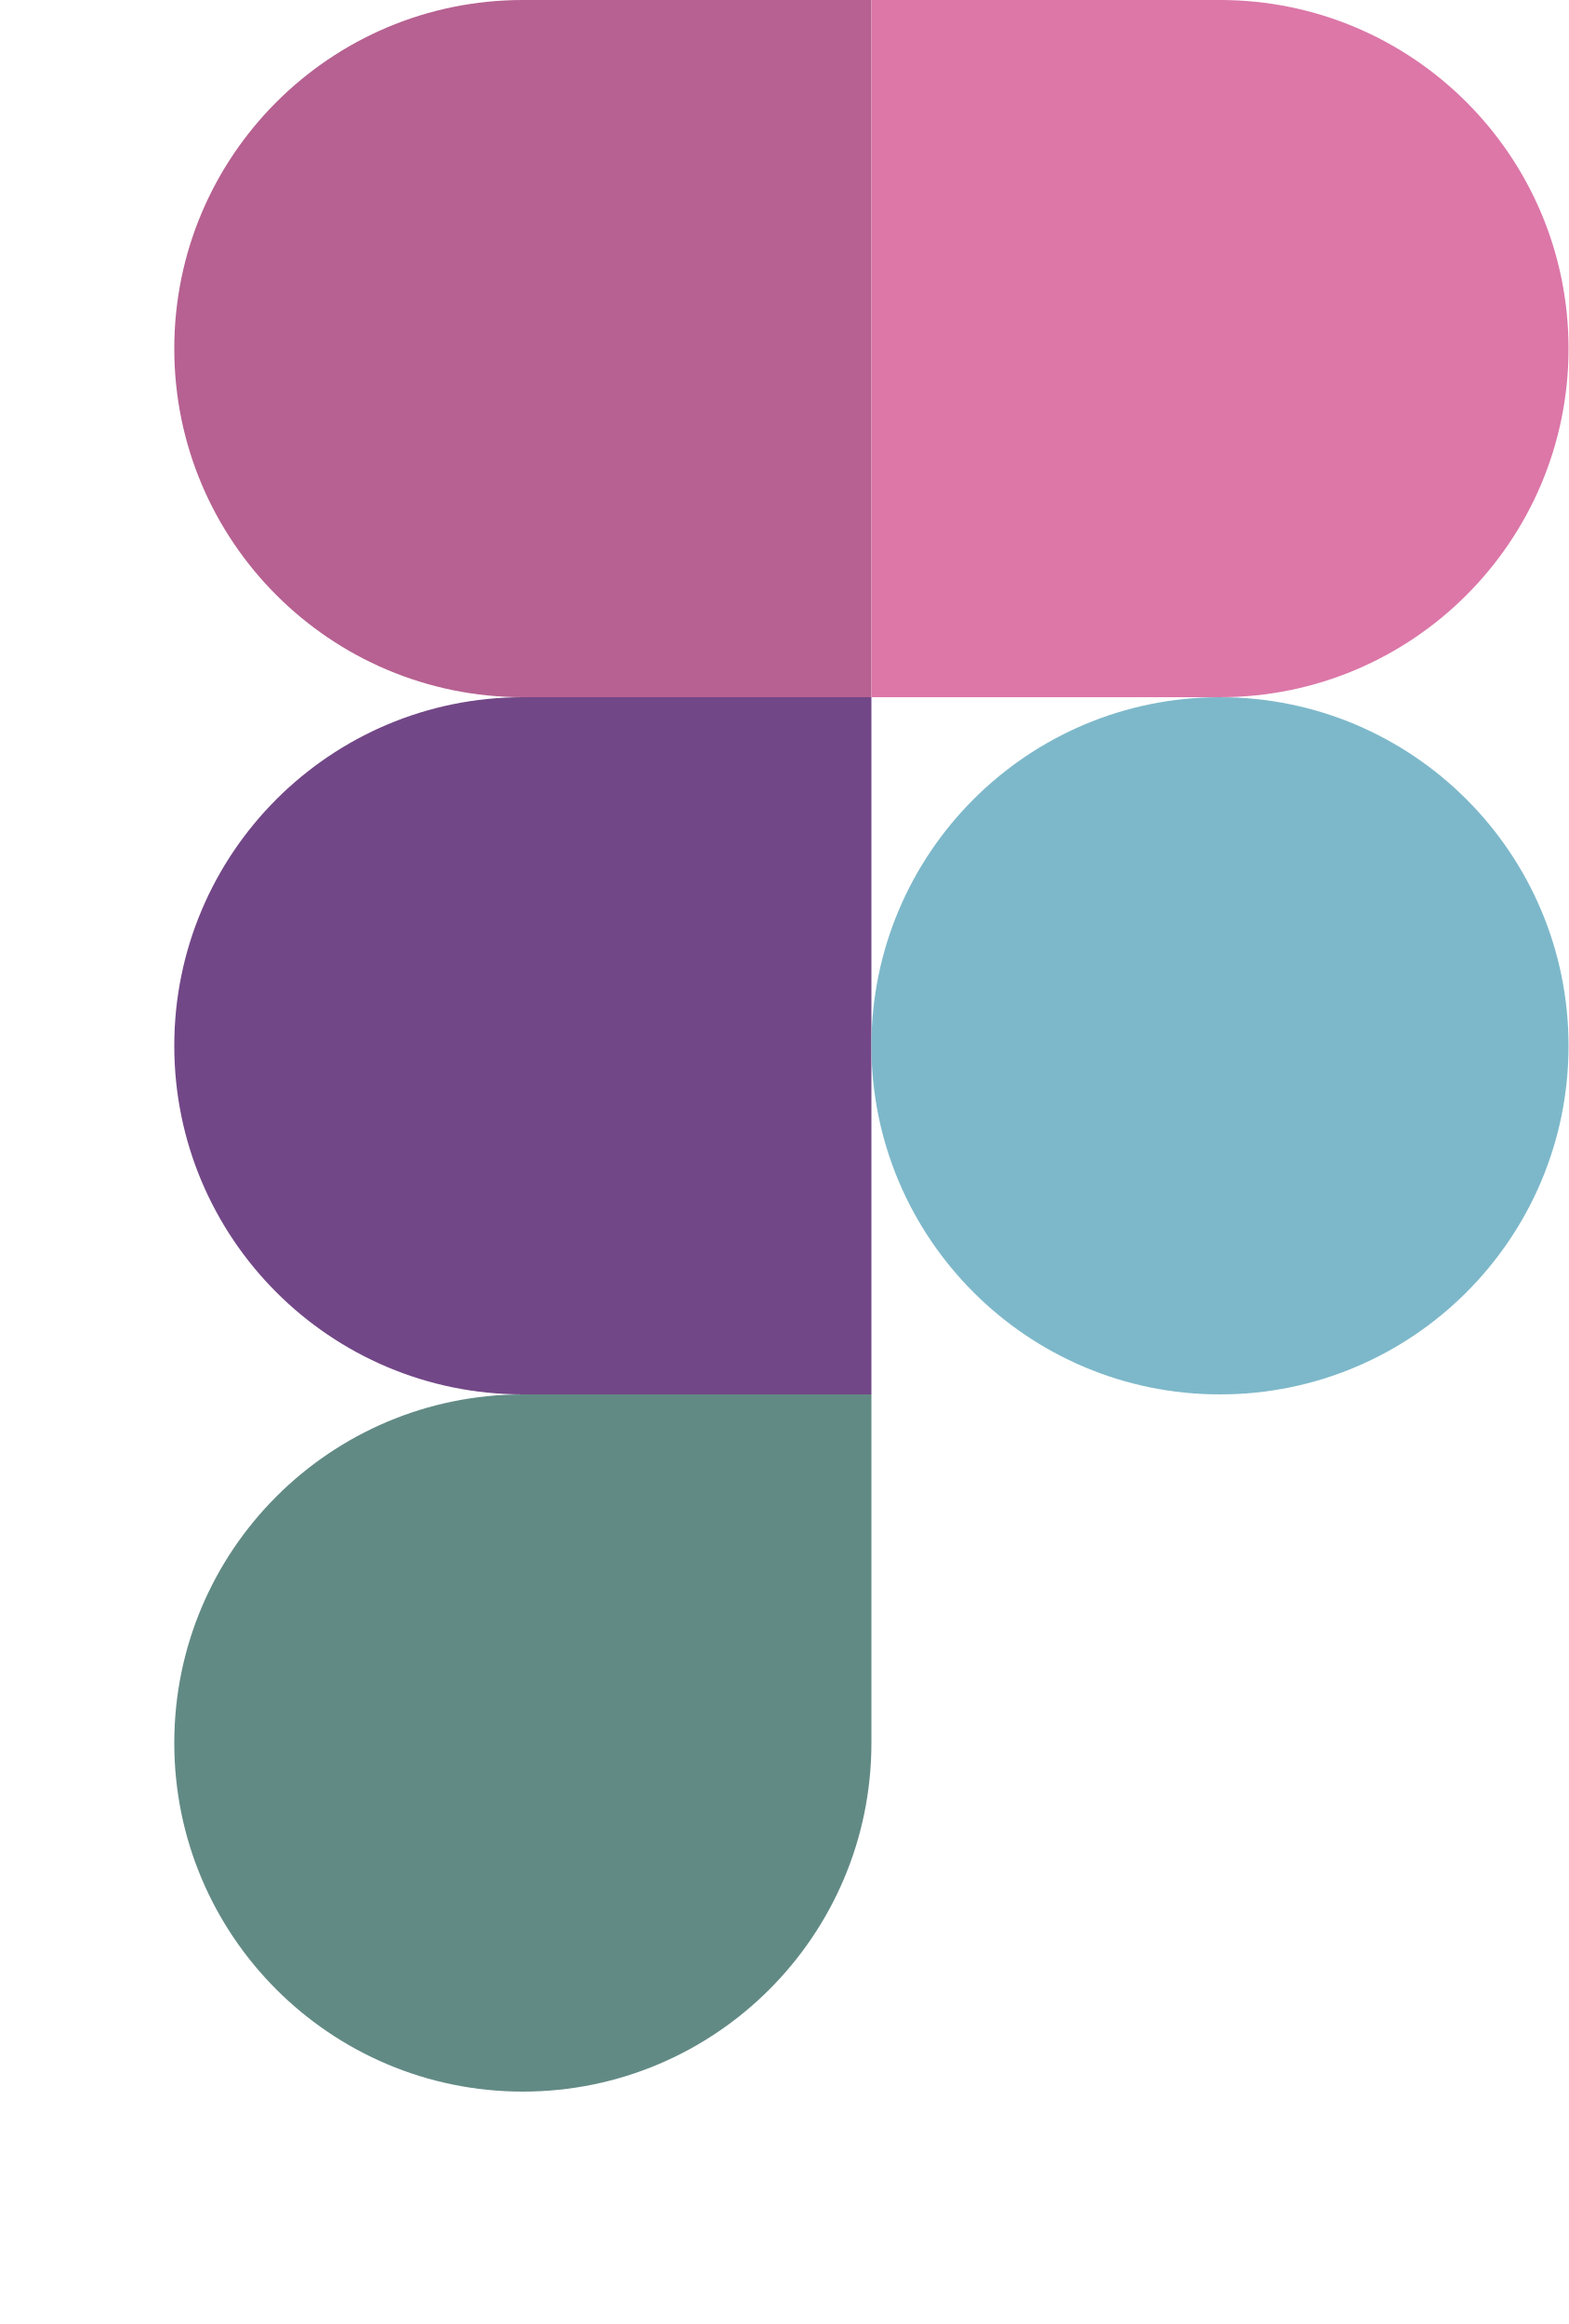
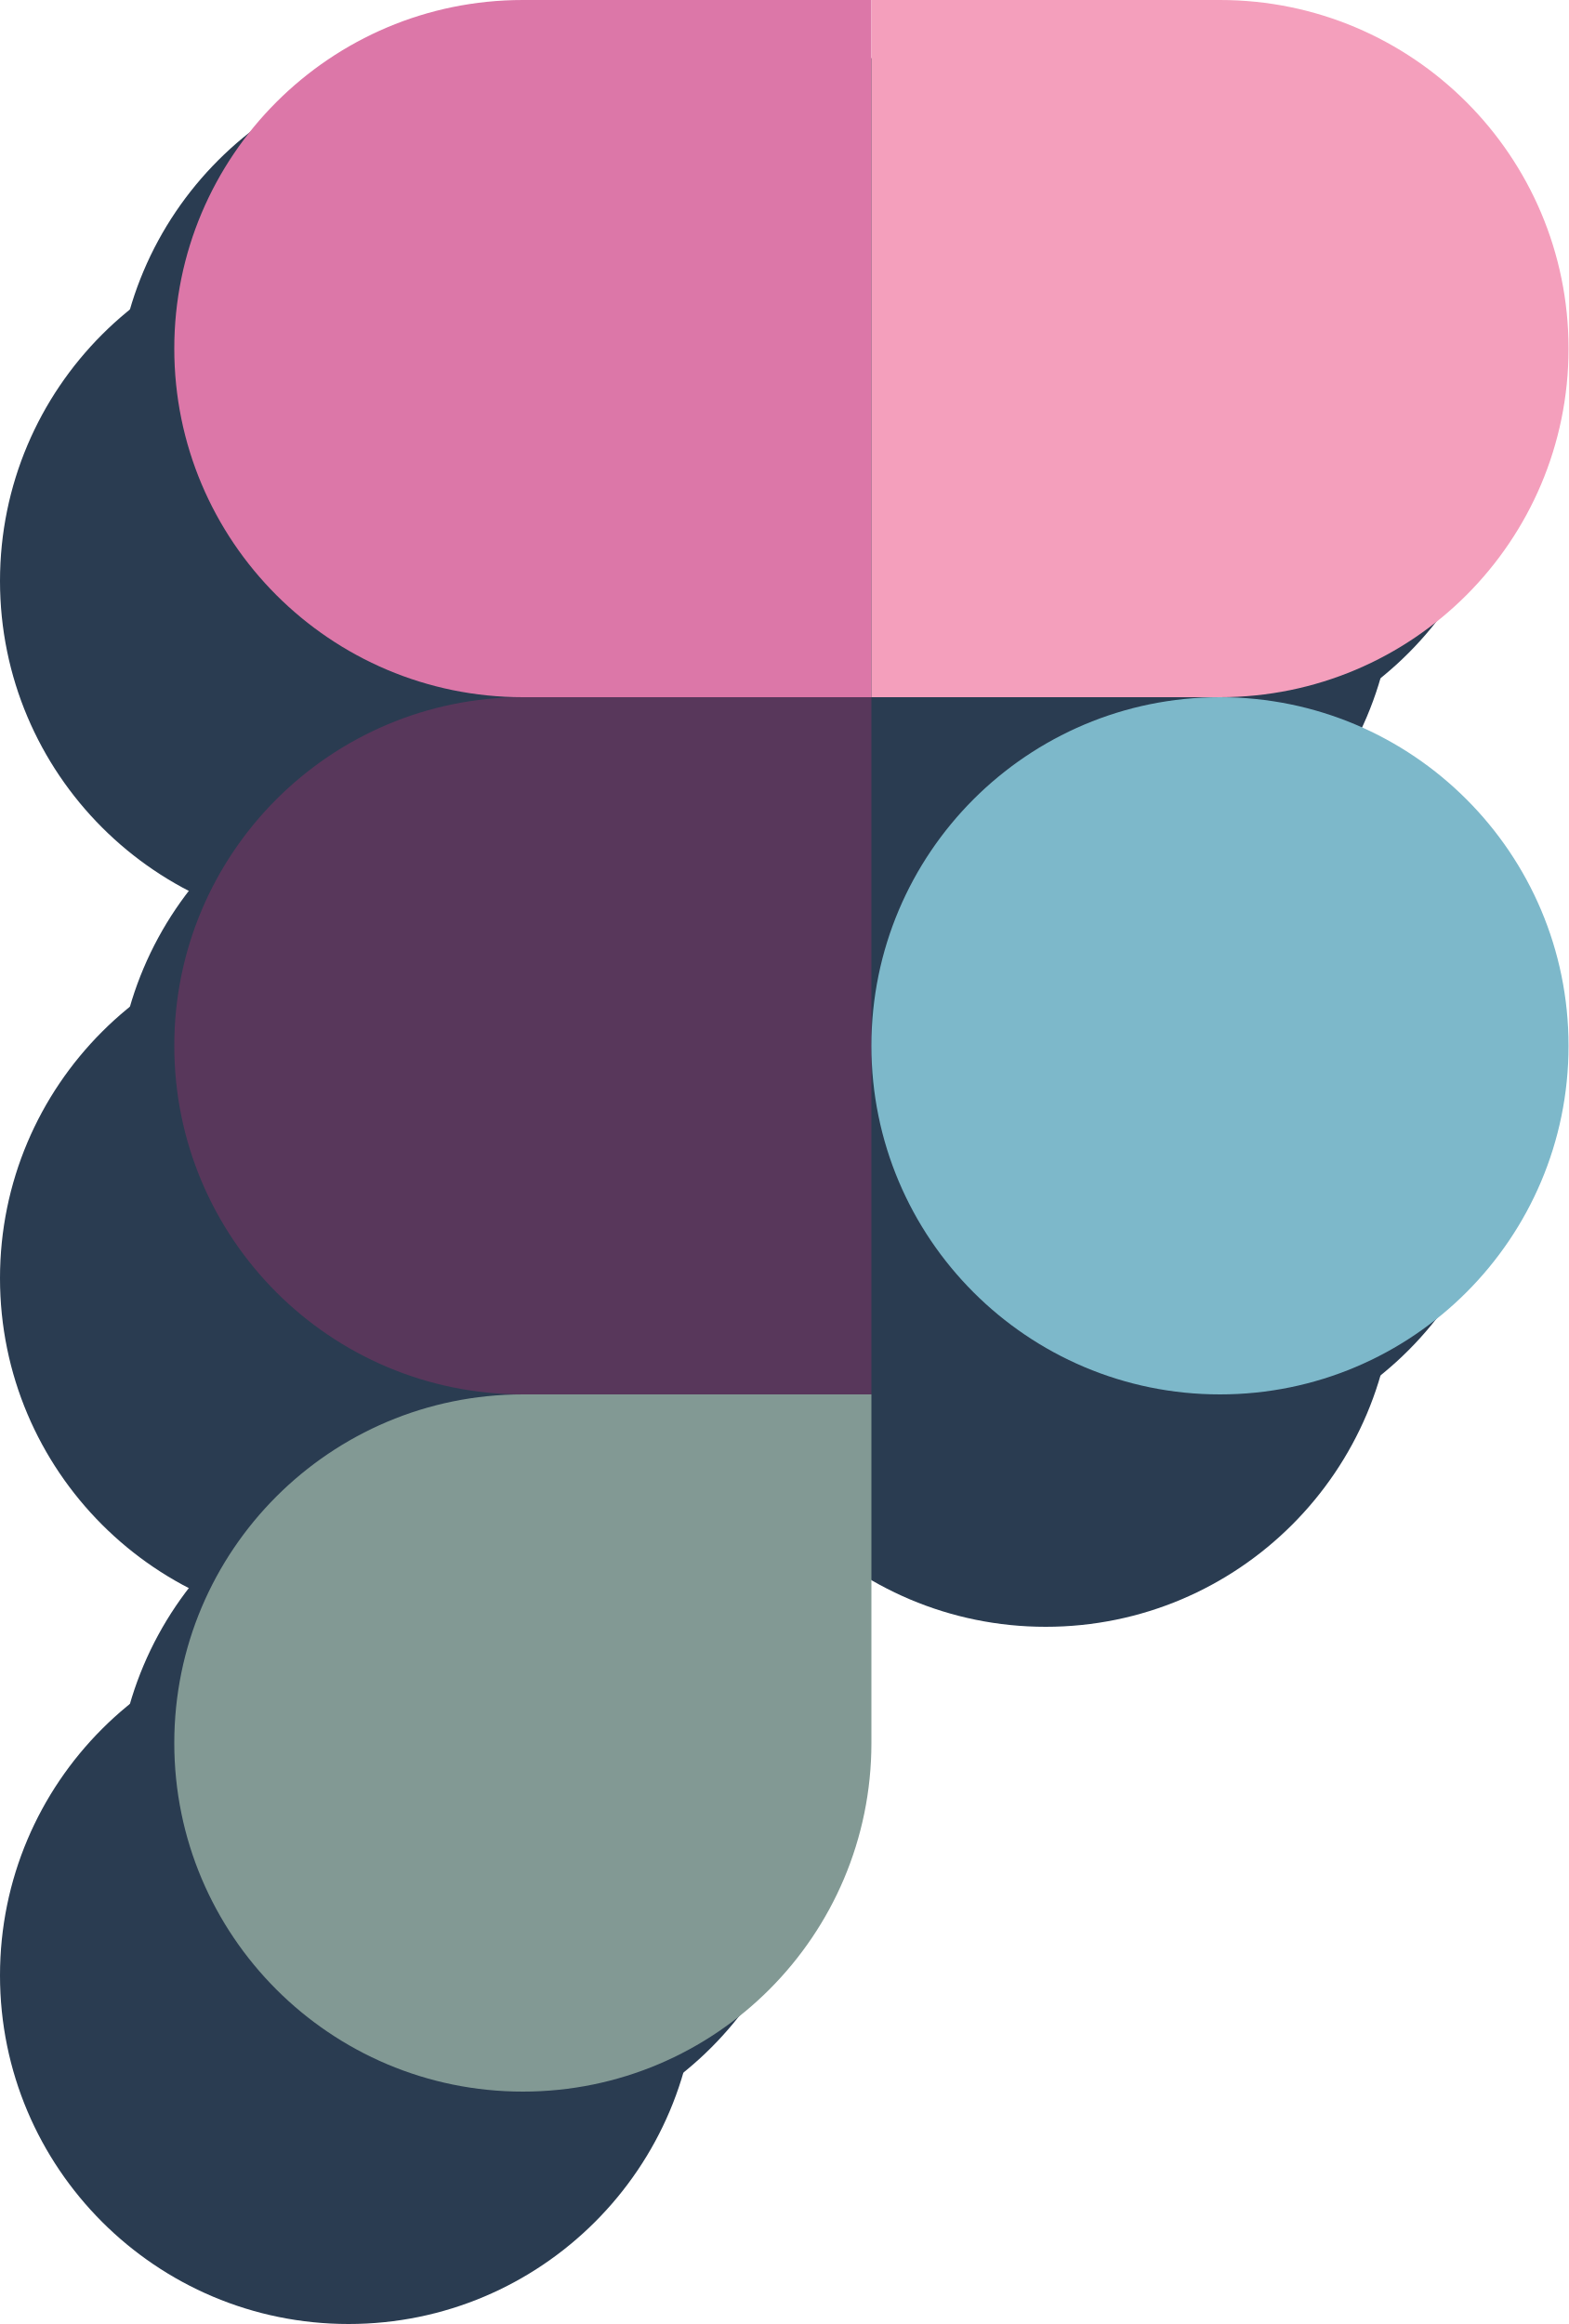
- <svg xmlns="http://www.w3.org/2000/svg" width="108" height="160" viewBox="0 0 108 160" fill="none" color-interpolation-filters="sRGB">
+ <svg xmlns="http://www.w3.org/2000/svg" width="108" height="160" fill="none" color-interpolation-filters="sRGB">
  <g class="fill-shadow">
-     <path fill-rule="evenodd" clip-rule="evenodd" d="M96 40C96 53.255 85.255 64 72 64H48L48 88L48 112V136C48 149.255 37.255 160 24 160C10.745 160 0 149.255 0 136C0 122.745 10.745 112 24 112C10.745 112 0 101.255 0 88C0 74.745 10.745 64 24 64C10.745 64 0 53.255 0 40C0 26.745 10.745 16 24 16L48 16L72 16C85.255 16 96 26.745 96 40ZM48 88C48 74.745 58.745 64 72 64C85.255 64 96 74.745 96 88C96 101.255 85.255 112 72 112C58.745 112 48 101.255 48 88Z" class="opacity-20" />
-     <path fill-rule="evenodd" clip-rule="evenodd" d="M104 28C104 41.255 93.255 52 80 52H56L56 76L56 100V124C56 137.255 45.255 148 32 148C18.745 148 8 137.255 8 124C8 110.745 18.745 100 32 100C18.745 100 8 89.255 8 76C8 62.745 18.745 52 32 52C18.745 52 8 41.255 8 28C8 14.745 18.745 4 32 4L56 4L80 4C93.255 4 104 14.745 104 28ZM56 76C56 62.745 66.745 52 80 52C93.255 52 104 62.745 104 76C104 89.255 93.255 100 80 100C66.745 100 56 89.255 56 76Z" class="opacity-40" />
+     <path fill="#2A3C51" fill-rule="evenodd" d="M96 40c0 13.255-10.745 24-24 24H48v72c0 13.255-10.745 24-24 24S0 149.255 0 136s10.745-24 24-24c-13.255 0-24-10.745-24-24s10.745-24 24-24C10.745 64 0 53.255 0 40s10.745-24 24-24h48c13.255 0 24 10.745 24 24zM48 88c0-13.255 10.745-24 24-24s24 10.745 24 24-10.745 24-24 24-24-10.745-24-24z" clip-rule="evenodd" class="opacity-20" />
+     <path fill="#2A3C51" fill-rule="evenodd" d="M104 28c0 13.255-10.745 24-24 24H56v72c0 13.255-10.745 24-24 24S8 137.255 8 124s10.745-24 24-24C18.745 100 8 89.255 8 76s10.745-24 24-24C18.745 52 8 41.255 8 28S18.745 4 32 4h48c13.255 0 24 10.745 24 24zM56 76c0-13.255 10.745-24 24-24s24 10.745 24 24-10.745 24-24 24-24-10.745-24-24z" clip-rule="evenodd" class="opacity-40" />
  </g>
-   <path d="M12 24C12 10.745 22.745 0 36 0L60 0L60 48L36 48C22.745 48 12 37.255 12 24Z" fill="#B66191" />
-   <path d="M12 72C12 58.745 22.745 48 36 48L60 48L60 96H36C22.745 96 12 85.255 12 72Z" fill="#724787" />
-   <path d="M12 120C12 106.745 22.745 96 36 96H60V120C60 133.255 49.255 144 36 144C22.745 144 12 133.255 12 120Z" fill="#628A85" />
-   <path d="M108 24C108 37.255 97.255 48 84 48L60 48L60 -4.19629e-06L84 -2.09815e-06C97.255 -9.39372e-07 108 10.745 108 24V24Z" fill="#DC77A8" />
-   <rect x="108" y="96" width="48" height="48" rx="24" transform="rotate(-180 108 96)" fill="#7DB8CA" />
+   <path fill="#DC77A8" d="M12 24C12 10.745 22.745 0 36 0h24v48H36c-13.255 0-24-10.745-24-24z" />
+   <path fill="#58375B" d="M12 72c0-13.255 10.745-24 24-24h24v48H36c-13.255 0-24-10.745-24-24z" />
+   <path fill="#829994" d="M12 120c0-13.255 10.745-24 24-24h24v24c0 13.255-10.745 24-24 24s-24-10.745-24-24z" />
+   <path fill="#F49FBC" d="M108 24c0 13.255-10.745 24-24 24H60V0h24c13.255 0 24 10.745 24 24z" />
+   <rect width="48" height="48" x="108" y="96" fill="#7DB8CA" rx="24" transform="rotate(-180 108 96)" />
</svg>
